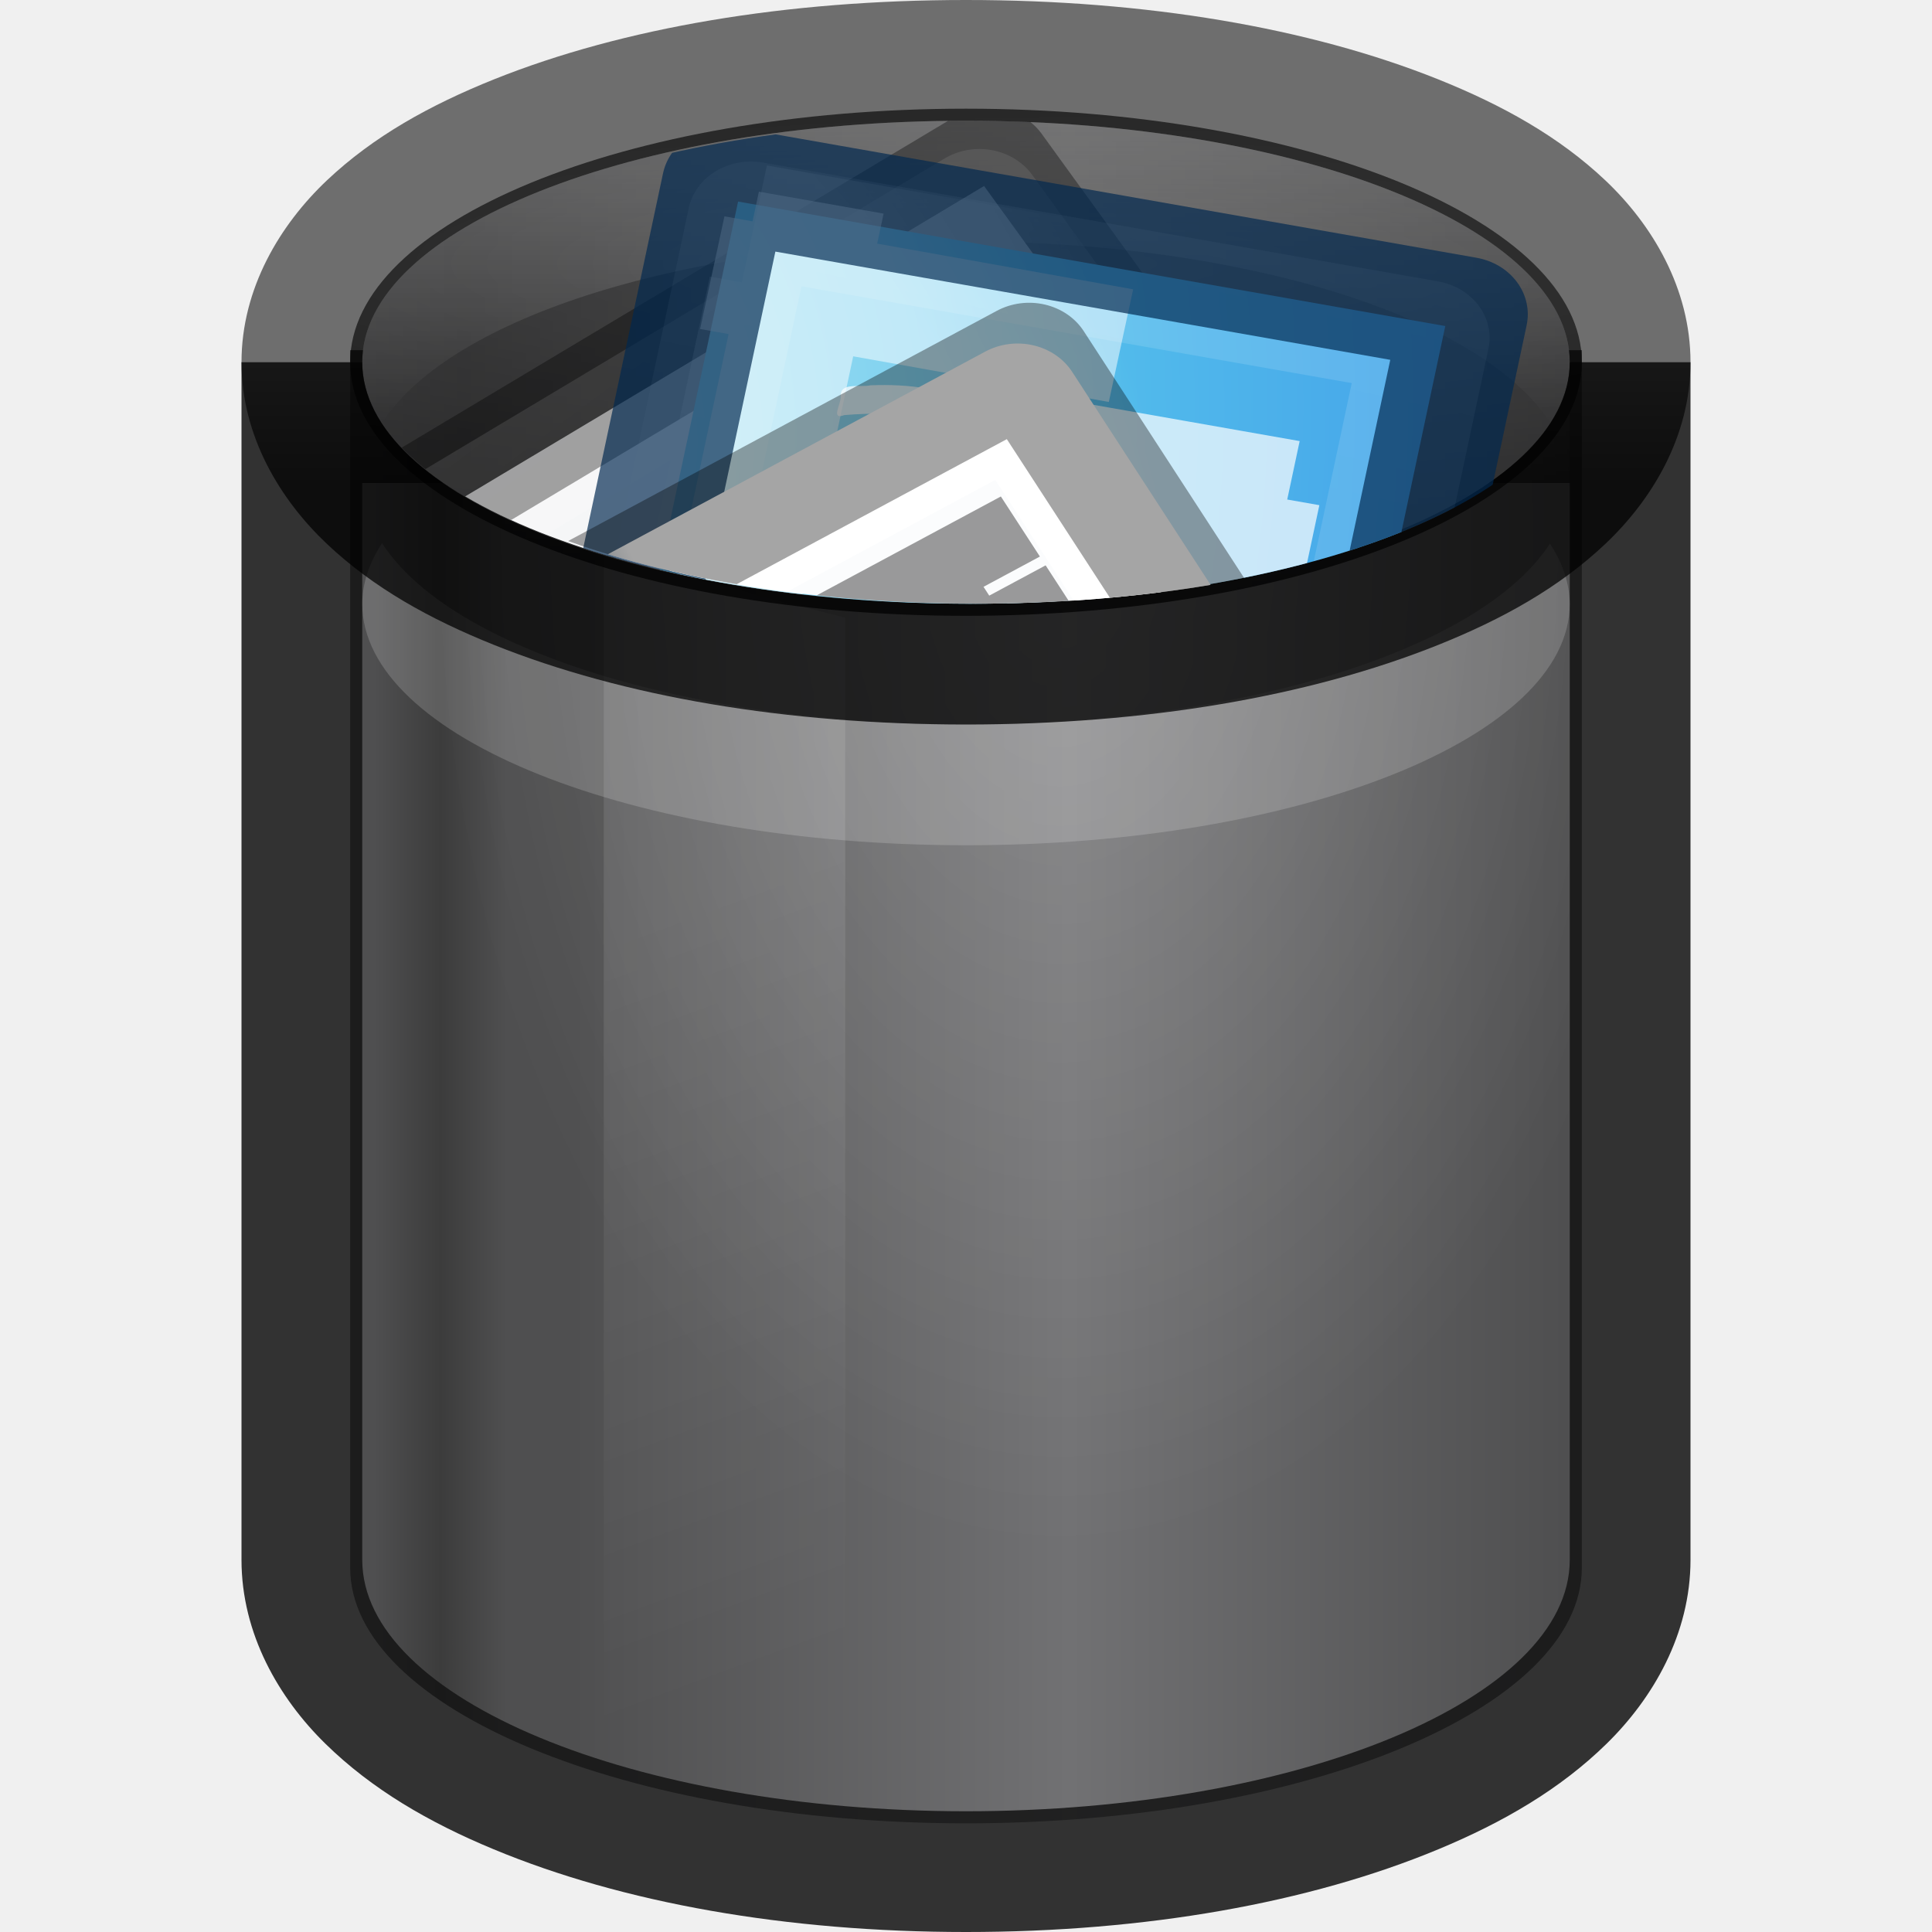
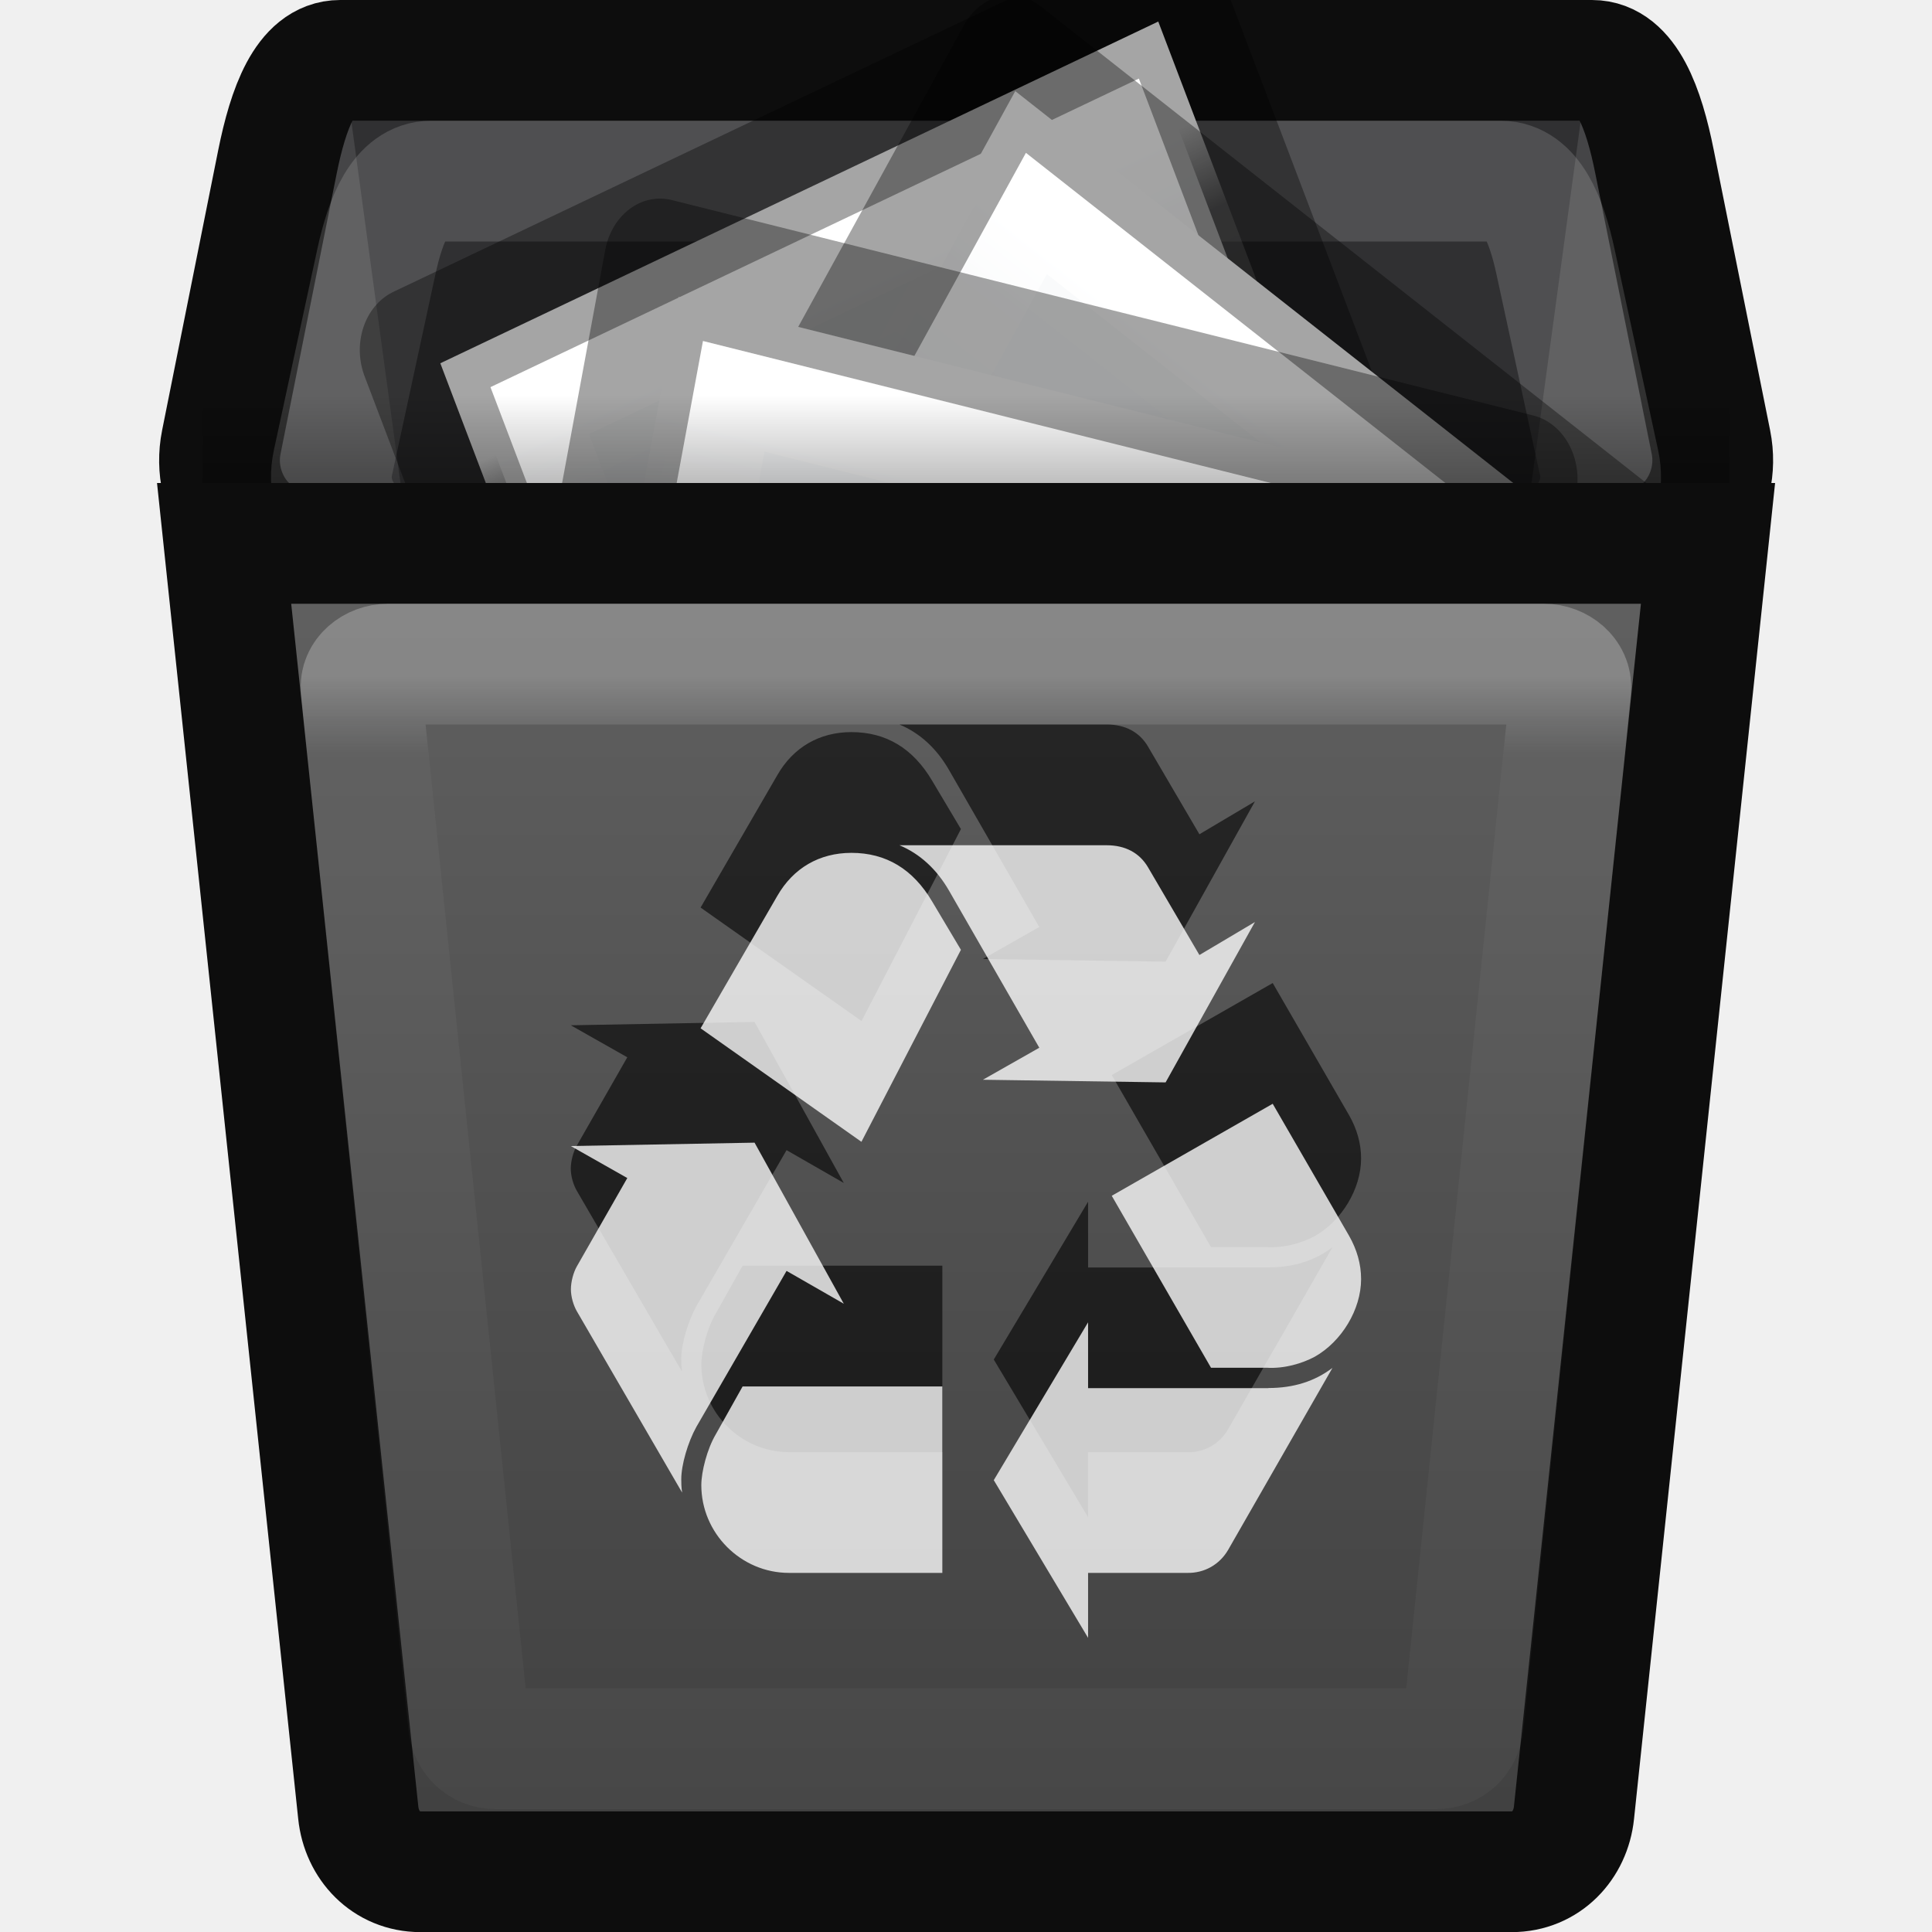
<svg xmlns="http://www.w3.org/2000/svg" xmlns:ns1="http://www.openswatchbook.org/uri/2009/osb" xmlns:xlink="http://www.w3.org/1999/xlink" version="1.0" width="16" height="16" id="svg3695">
  <defs id="defs3697">
-     <linearGradient id="linearGradient6286">
-       <stop id="stop6288" offset="0" style="stop-color:#ffffff;stop-opacity:1;" />
-       <stop id="stop6290" offset="1" style="stop-color:#ffffff;stop-opacity:0" />
+     <linearGradient id="linearGradient4399">
+       <stop id="stop4401" offset="0" style="stop-color:#626262;stop-opacity:1" />
+       <stop id="stop4403" offset="1" style="stop-color:#3f3f3f;stop-opacity:1" />
    </linearGradient>
-     <linearGradient id="linearGradient6177">
-       <stop style="stop-color:#ffffff;stop-opacity:1;" offset="0" id="stop6179" />
-       <stop style="stop-color:#ffffff;stop-opacity:0;" offset="1" id="stop6181" />
+     <linearGradient id="linearGradient4306">
+       <stop style="stop-color:#000000;stop-opacity:1" offset="0" id="stop4308" />
+       <stop style="stop-color:#000000;stop-opacity:0" offset="1" id="stop4310" />
    </linearGradient>
-     <linearGradient id="linearGradient6131">
-       <stop id="stop6133" offset="0" style="stop-color:#717173;stop-opacity:1" />
-       <stop style="stop-color:#4f4f50;stop-opacity:1" offset="0.789" id="stop6137" />
-       <stop id="stop6139" offset="0.895" style="stop-color:#4f4f50;stop-opacity:1;" />
-       <stop id="stop6135" offset="1" style="stop-color:#3c3c3c;stop-opacity:1" />
-     </linearGradient>
-     <linearGradient id="linearGradient6046">
-       <stop style="stop-color:#000000;stop-opacity:0.6" offset="0" id="stop6048" />
-       <stop style="stop-color:#000000;stop-opacity:0.816" offset="1" id="stop6050" />
-     </linearGradient>
-     <linearGradient id="linearGradient6014">
-       <stop style="stop-color:#8b8b8d;stop-opacity:1;" offset="0" id="stop6016" />
-       <stop style="stop-color:#b7b7b9;stop-opacity:1" offset="1" id="stop6018" />
+     <linearGradient id="linearGradient4867">
+       <stop id="stop4869" offset="0" style="stop-color:#ffffff;stop-opacity:1;" />
+       <stop id="stop4871" offset="1" style="stop-color:#e4e5e7;stop-opacity:0.157" />
    </linearGradient>
    <linearGradient ns1:paint="gradient" id="linearGradient4406">
      <stop offset="0" style="stop-color:#4e4e4e;stop-opacity:1" id="stop4408" />
      <stop offset="1" style="stop-color:#141414;stop-opacity:1" id="stop4410" />
    </linearGradient>
    <linearGradient id="linearGradient3320" ns1:paint="gradient">
      <stop id="stop3323" style="stop-color:#4e4e4e;stop-opacity:1" offset="0" />
      <stop id="stop3325" style="stop-color:#b9bac2;stop-opacity:1" offset="1" />
    </linearGradient>
-     <linearGradient id="linearGradient3254-3-182">
-       <stop id="stop4663" style="stop-color:#ffffff;stop-opacity:1" offset="0" />
-       <stop id="stop4665" style="stop-color:#ffffff;stop-opacity:0" offset="1" />
-     </linearGradient>
-     <linearGradient xlink:href="#linearGradient3254-3-182" id="linearGradient3038" gradientUnits="userSpaceOnUse" gradientTransform="matrix(0.4,0,0,0.4229614,0.3714292,-0.9245013)" x1="12.25" y1="20.231" x2="17.125" y2="34.174" />
-     <linearGradient xlink:href="#linearGradient6131" id="linearGradient5927" x1="135" y1="12" x2="116" y2="12" gradientUnits="userSpaceOnUse" spreadMethod="reflect" gradientTransform="matrix(0.2741935,0,0,0.2646437,-28.16072,5.726375)" />
-     <linearGradient xlink:href="#linearGradient6014" id="linearGradient6020" x1="116" y1="-9" x2="135" y2="-9" gradientUnits="userSpaceOnUse" spreadMethod="reflect" gradientTransform="matrix(0.2631579,0,0,0.2352941,-26.68045,5.784314)" />
-     <radialGradient xlink:href="#linearGradient6046" id="radialGradient6052" cx="144.25" cy="-14.204" fx="144.25" fy="-14.204" r="19" gradientTransform="matrix(-0.8476452,1.2765323e-7,-2.3765576e-8,-0.143034,131.1253,0.1526282)" gradientUnits="userSpaceOnUse" />
-     <radialGradient xlink:href="#linearGradient6286" id="radialGradient6284" cx="39.001" cy="39.765" fx="39.001" fy="39.765" r="18.6" gradientTransform="matrix(-0.2790917,0,0,-0.4478372,19.66553,22.27769)" gradientUnits="userSpaceOnUse" spreadMethod="pad" />
    <linearGradient ns1:paint="solid" id="linearGradient6213">
      <stop id="stop6215" offset="0" style="stop-color:#000000;stop-opacity:1;" />
    </linearGradient>
-     <linearGradient xlink:href="#linearGradient6046" id="linearGradient4315" x1="8" y1="3" x2="8" y2="4" gradientUnits="userSpaceOnUse" />
-     <linearGradient xlink:href="#linearGradient6177" id="linearGradient4374" x1="8" y1="1" x2="8" y2="3.502" gradientUnits="userSpaceOnUse" />
-     <linearGradient id="linearGradient3977">
-       <stop id="stop3979" style="stop-color:#ffffff;stop-opacity:1;" offset="0" />
-       <stop offset="0.049" style="stop-color:#ffffff;stop-opacity:0.235;" id="stop3981" />
-       <stop id="stop3983" style="stop-color:#ffffff;stop-opacity:0" offset="0.951" />
-       <stop id="stop3985" style="stop-color:#000000;stop-opacity:0.043" offset="1" />
+     <linearGradient xlink:href="#linearGradient4399" id="linearGradient4213" x1="32" y1="13" x2="32" y2="59" gradientUnits="userSpaceOnUse" gradientTransform="matrix(0.2959403,0,0,0.2500021,-1.469661,0.8764613)" />
+     <linearGradient xlink:href="#linearGradient4867" id="linearGradient4229" x1="32" y1="15" x2="32" y2="18" gradientUnits="userSpaceOnUse" gradientTransform="matrix(0.256837,0,0,0.2088997,-0.2193071,2.470962)" />
+     <linearGradient y2="9" x2="22" y1="11" x1="22" gradientTransform="matrix(0.3160814,0,0,0.3640997,0.4140454,-0.00509609)" gradientUnits="userSpaceOnUse" id="linearGradient4262-7-1" xlink:href="#linearGradient4306" />
+     <linearGradient id="linearGradient4225">
+       <stop offset="0" style="stop-color:#ffffff;stop-opacity:1;" id="stop4227" />
+       <stop id="stop4229" style="stop-color:#ffffff;stop-opacity:0.235;" offset="0.079" />
+       <stop offset="0.846" style="stop-color:#ffffff;stop-opacity:0" id="stop4231" />
+       <stop offset="1" style="stop-color:#000000;stop-opacity:0.043" id="stop4233" />
    </linearGradient>
-     <linearGradient id="linearGradient3927">
-       <stop style="stop-color:#fbfcfd;stop-opacity:1" offset="0" id="stop3929" />
-       <stop style="stop-color:#ebeced;stop-opacity:1" offset="1" id="stop3931" />
+     <linearGradient id="linearGradient3927-8">
+       <stop style="stop-color:#fbfcfd;stop-opacity:1" offset="0" id="stop3929-2" />
+       <stop style="stop-color:#ebeced;stop-opacity:1" offset="1" id="stop3931-4" />
    </linearGradient>
-     <radialGradient xlink:href="#linearGradient6046" id="radialGradient4603" gradientUnits="userSpaceOnUse" gradientTransform="matrix(-2.568288,-1.690633,0.3033198,-0.4607816,401.676,238.4866)" cx="144.25" cy="-14.204" fx="144.25" fy="-14.204" r="19" />
-     <linearGradient id="linearGradient3827">
-       <stop offset="0" style="stop-color:#ffffff;stop-opacity:1" id="stop3829" />
-       <stop offset="0.823" style="stop-color:#ffffff;stop-opacity:1" id="stop3835" />
-       <stop offset="1" style="stop-color:#ffffff;stop-opacity:0" id="stop3831" />
-     </linearGradient>
-     <linearGradient id="linearGradient2867-449-88-871-390-598-476-591-434-148-57-177-7">
-       <stop offset="0" style="stop-color:#90dbec;stop-opacity:1" id="stop3750-6" />
-       <stop offset="0.262" style="stop-color:#55c1ec;stop-opacity:1" id="stop3752-3" />
-       <stop offset="0.705" style="stop-color:#3689e6;stop-opacity:1" id="stop3754-1" />
-       <stop offset="1" style="stop-color:#2b63a0;stop-opacity:1" id="stop3756-7" />
-     </linearGradient>
-     <linearGradient id="linearGradient3874">
-       <stop id="stop3876" style="stop-color:#ffffff;stop-opacity:1" offset="0" />
-       <stop id="stop3878" style="stop-color:#ffffff;stop-opacity:0.235" offset="0.049" />
-       <stop offset="0.95" style="stop-color:#ffffff;stop-opacity:0" id="stop4275" />
-       <stop id="stop3882" style="stop-color:#000000;stop-opacity:0.059" offset="1" />
-     </linearGradient>
-     <radialGradient xlink:href="#linearGradient6046" id="radialGradient4855" gradientUnits="userSpaceOnUse" gradientTransform="matrix(-3.018758,0.584335,-0.1048367,-0.5416012,446.3464,-92.71942)" cx="144.25" cy="-14.204" fx="144.25" fy="-14.204" r="19" />
-     <radialGradient xlink:href="#linearGradient6046" id="radialGradient4968" gradientUnits="userSpaceOnUse" gradientTransform="matrix(-1.563957,2.647335,-0.4749635,-0.2805927,217.9156,-387.2424)" cx="144.25" cy="-14.204" fx="144.25" fy="-14.204" r="19" />
-     <clipPath clipPathUnits="userSpaceOnUse" id="clipPath4599-4-2">
-       <path style="opacity:0.9;fill:url(#radialGradient4603);fill-opacity:1;stroke:none;stroke-width:1;stroke-linecap:butt;stroke-linejoin:miter;stroke-miterlimit:4;stroke-dasharray:none;stroke-dashoffset:0;stroke-opacity:1" d="M 38.794,15.837 A 18.5,8.099 33.356 0 1 18.889,12.431 18.5,8.099 33.356 0 1 7.889,-4.507 18.5,8.099 33.356 0 1 27.795,-1.1 18.5,8.099 33.356 0 1 38.794,15.837 Z" id="path4601-1-2" />
-     </clipPath>
-     <linearGradient y2="48.546" x2="24" y1="2.523" x1="24" gradientTransform="matrix(1.486891,-0.159371,-0.1542555,1.571956,-38.17142,-22.04825)" gradientUnits="userSpaceOnUse" id="linearGradient4740-3-8" xlink:href="#linearGradient3927" />
-     <linearGradient y2="43.185" x2="24" y1="6.185" x1="24" gradientTransform="matrix(1.342589,-0.1439042,-0.1850196,1.885461,-34.20646,-27.53202)" gradientUnits="userSpaceOnUse" id="linearGradient4742-9-7" xlink:href="#linearGradient3977" />
-     <clipPath clipPathUnits="userSpaceOnUse" id="clipPath4851-7-4">
-       <path style="opacity:0.9;fill:url(#radialGradient4855);fill-opacity:1;stroke:none;stroke-width:1;stroke-linecap:butt;stroke-linejoin:miter;stroke-miterlimit:4;stroke-dasharray:none;stroke-dashoffset:0;stroke-opacity:1" d="M 31.151,1.454 A 8.099,18.5 79.045 0 1 14.527,12.921 8.099,18.5 79.045 0 1 -5.175,8.485 8.099,18.5 79.045 0 1 11.449,-2.982 8.099,18.5 79.045 0 1 31.151,1.454 Z" id="path4853-1-6" />
-     </clipPath>
-     <radialGradient gradientTransform="matrix(0.2492391,6.644752,-4.722436,-0.2204871,37.48968,-88.68631)" gradientUnits="userSpaceOnUse" xlink:href="#linearGradient2867-449-88-871-390-598-476-591-434-148-57-177-7" id="radialGradient3350-4-0-5" fy="8.6" fx="15.951" r="18" cy="8.6" cx="15.951" />
-     <radialGradient gradientTransform="matrix(2.555858,0.1193311,0.1573012,4.193675,-61.09071,-61.33383)" gradientUnits="userSpaceOnUse" xlink:href="#linearGradient3827" id="radialGradient3338-3-0" fy="25.536" fx="21.172" r="16" cy="25.536" cx="21.172" />
-     <clipPath clipPathUnits="userSpaceOnUse" id="clipPath4964-3-5">
-       <path style="opacity:0.9;fill:url(#radialGradient4968);fill-opacity:1;stroke:none;stroke-width:1;stroke-linecap:butt;stroke-linejoin:miter;stroke-miterlimit:4;stroke-dasharray:none;stroke-dashoffset:0;stroke-opacity:1" d="M 13.146,-13.98 A 8.099,18.5 30.573 0 1 10.709,6.068 8.099,18.5 30.573 0 1 -5.674,17.876 8.099,18.5 30.573 0 1 -3.237,-2.171 8.099,18.5 30.573 0 1 13.146,-13.98 Z" id="path4966-4-7" />
-     </clipPath>
-     <linearGradient y2="48.546" x2="24" y1="2.523" x1="24" gradientTransform="matrix(1.639219,0.1519673,0.1470894,1.424518,-20.90939,6.103152)" gradientUnits="userSpaceOnUse" id="linearGradient4982-2" xlink:href="#linearGradient3927" />
-     <linearGradient y2="43.185" x2="24" y1="6.185" x1="24" gradientTransform="matrix(1.480134,0.137219,0.1764243,1.708618,-17.56972,1.824068)" gradientUnits="userSpaceOnUse" id="linearGradient4984-9" xlink:href="#linearGradient3977" />
-     <linearGradient xlink:href="#linearGradient3874" id="linearGradient5005" gradientUnits="userSpaceOnUse" gradientTransform="matrix(1.899369,0.08868015,0.113407,3.023448,-46.49547,-33.55949)" x1="24" y1="5.564" x2="24" y2="43" />
+     <linearGradient y2="47.013" x2="25.132" y1="0.985" x1="25.132" gradientTransform="matrix(0.2857136,0,0,0.304197,1.142873,0.2326048)" gradientUnits="userSpaceOnUse" id="linearGradient4486-1" xlink:href="#linearGradient3927-8" />
+     <linearGradient y2="43.923" x2="24" y1="6.923" x1="24" gradientTransform="matrix(0.2432432,0,0,0.3513513,2.162164,-0.432428)" gradientUnits="userSpaceOnUse" id="linearGradient4488-7" xlink:href="#linearGradient4225" />
+     <linearGradient xlink:href="#linearGradient3927-8" id="linearGradient4593" gradientUnits="userSpaceOnUse" gradientTransform="matrix(0.2857136,0,0,0.304197,1.142873,0.2326048)" x1="25.132" y1="0.985" x2="25.132" y2="47.013" />
+     <linearGradient xlink:href="#linearGradient4225" id="linearGradient4595" gradientUnits="userSpaceOnUse" gradientTransform="matrix(0.2432432,0,0,0.3513513,2.162164,-0.432428)" x1="24" y1="6.923" x2="24" y2="43.923" />
+     <linearGradient xlink:href="#linearGradient3927-8" id="linearGradient4597" gradientUnits="userSpaceOnUse" gradientTransform="matrix(0.2857136,0,0,0.304197,1.142873,0.2326048)" x1="25.132" y1="0.985" x2="25.132" y2="47.013" />
+     <linearGradient xlink:href="#linearGradient4225" id="linearGradient4599" gradientUnits="userSpaceOnUse" gradientTransform="matrix(0.2432432,0,0,0.3513513,2.162164,-0.432428)" x1="24" y1="6.923" x2="24" y2="43.923" />
  </defs>
-   <path style="opacity:1;fill:url(#linearGradient5927);fill-opacity:1;stroke:none;stroke-width:1;stroke-linecap:butt;stroke-linejoin:miter;stroke-miterlimit:4;stroke-dasharray:none;stroke-dashoffset:0;stroke-opacity:1" d="m 2.9,2.9 0,10.083 C 2.9,14.152 5.198,15.1 8,15.1 10.802,15.1 13.1,14.152 13.1,12.983 L 13.1,2.9 Z" id="rect4344" />
-   <path style="color:#000000;font-style:normal;font-variant:normal;font-weight:normal;font-stretch:normal;font-size:medium;line-height:normal;font-family:sans-serif;text-indent:0;text-align:start;text-decoration:none;text-decoration-line:none;text-decoration-style:solid;text-decoration-color:#000000;letter-spacing:normal;word-spacing:normal;text-transform:none;direction:ltr;block-progression:tb;writing-mode:lr-tb;baseline-shift:baseline;text-anchor:start;white-space:normal;clip-rule:nonzero;display:inline;overflow:visible;visibility:visible;opacity:1;isolation:auto;mix-blend-mode:normal;color-interpolation:sRGB;color-interpolation-filters:linearRGB;solid-color:#000000;solid-opacity:1;fill:#141414;fill-opacity:0.863;fill-rule:nonzero;stroke:none;stroke-width:2;stroke-linecap:butt;stroke-linejoin:miter;stroke-miterlimit:4;stroke-dasharray:none;stroke-dashoffset:0;stroke-opacity:1;color-rendering:auto;image-rendering:auto;shape-rendering:auto;text-rendering:auto;enable-background:accumulate" d="m 2,3 0,1 0,8.918 c 0,0.614 0.311,1.147 0.695,1.523 0.384,0.376 0.854,0.65 1.391,0.873 C 5.158,15.76 6.514,16 8,16 c 1.486,0 2.842,-0.24 3.914,-0.686 0.536,-0.223 1.007,-0.497 1.391,-0.873 C 13.689,14.065 14,13.532 14,12.918 L 14,3 Z m 1,1 10,0 0,8.918 C 13,14.068 10.747,15 8,15 5.253,15 3,14.068 3,12.918 Z" id="rect4344-1" />
-   <path style="opacity:0.2;fill:url(#radialGradient6284);fill-opacity:1;stroke:none;stroke-width:1;stroke-linecap:butt;stroke-linejoin:miter;stroke-miterlimit:4;stroke-dasharray:none;stroke-dashoffset:0;stroke-opacity:1" d="m 2.836,3 0,9.918 C 2.836,14.068 5.127,15 7.918,15 10.71,15 13,14.068 13,12.918 L 13,3 Z" id="rect4344-7" />
-   <path style="opacity:1;fill:url(#linearGradient6020);fill-opacity:1;stroke:none;stroke-width:1;stroke-linecap:butt;stroke-linejoin:miter;stroke-miterlimit:4;stroke-dasharray:none;stroke-dashoffset:0;stroke-opacity:1" d="M 13,3 A 5,2 0 0 1 8,5 5,2 0 0 1 3,3 5,2 0 0 1 8,1 5,2 0 0 1 13,3 Z" id="path4342" />
-   <path style="display:inline;overflow:visible;visibility:visible;opacity:0.1;fill:url(#linearGradient3038);fill-opacity:1;fill-rule:nonzero;stroke:none;stroke-width:1;marker:none" id="rect3244" d="M 5,4.601 7,5.116 7,15.399 5,15.055 5,4.601 Z" />
-   <path style="opacity:0.9;fill:url(#radialGradient6052);fill-opacity:1;stroke:none;stroke-width:1;stroke-linecap:butt;stroke-linejoin:miter;stroke-miterlimit:4;stroke-dasharray:none;stroke-dashoffset:0;stroke-opacity:1" d="M 13.1,3 A 5.1,2.1 0 0 1 8,5.1 5.1,2.1 0 0 1 2.9,3 5.1,2.1 0 0 1 8,0.9 5.1,2.1 0 0 1 13.1,3 Z" id="path4342-99" />
-   <path style="opacity:0.2;fill:#ffffff;fill-opacity:0.863;stroke:none;stroke-width:1;stroke-linecap:butt;stroke-linejoin:miter;stroke-miterlimit:4;stroke-dasharray:none;stroke-dashoffset:0;stroke-opacity:1" d="m 8,7 a 5,2 0 0 1 -5,-2 A 5,2 0 0 1 3.164,4.498 5,2 0 0 0 8,6 5,2 0 0 0 12.836,4.502 5,2 0 0 1 13,5 5,2 0 0 1 8,7 Z" id="path4342-99-9-2" />
-   <path style="color:#000000;font-style:normal;font-variant:normal;font-weight:normal;font-stretch:normal;font-size:medium;line-height:normal;font-family:sans-serif;text-indent:0;text-align:start;text-decoration:none;text-decoration-line:none;text-decoration-style:solid;text-decoration-color:#000000;letter-spacing:normal;word-spacing:normal;text-transform:none;direction:ltr;block-progression:tb;writing-mode:lr-tb;baseline-shift:baseline;text-anchor:start;white-space:normal;clip-rule:nonzero;display:inline;overflow:visible;visibility:visible;opacity:0.9;isolation:auto;mix-blend-mode:normal;color-interpolation:sRGB;color-interpolation-filters:linearRGB;solid-color:#000000;solid-opacity:1;fill:url(#linearGradient4315);fill-opacity:1;fill-rule:nonzero;stroke:none;stroke-width:2;stroke-linecap:butt;stroke-linejoin:miter;stroke-miterlimit:4;stroke-dasharray:none;stroke-dashoffset:0;stroke-opacity:1;color-rendering:auto;image-rendering:auto;shape-rendering:auto;text-rendering:auto;enable-background:accumulate" d="m 8,0 c -1.489,0 -2.839,0.229 -3.906,0.656 C 3.56,0.87 3.092,1.13 2.707,1.494 2.322,1.858 2,2.386 2,3 c 0,0.614 0.322,1.14 0.707,1.504 0.385,0.364 0.853,0.624 1.387,0.838 C 5.161,5.769 6.511,6 8,6 9.489,6 10.841,5.769 11.908,5.342 12.442,5.128 12.91,4.868 13.295,4.504 13.68,4.14 14,3.614 14,3 14,2.386 13.68,1.858 13.295,1.494 12.91,1.13 12.442,0.87 11.908,0.656 10.841,0.229 9.489,1e-7 8,0 Z m 0,1 A 5,2 0 0 1 13,3 5,2 0 0 1 8,5 a 5,2 0 0 1 -5,-2 5,2 0 0 1 5,-2 z" id="path4342-99-6" />
-   <path style="opacity:0.25;fill:url(#linearGradient4374);fill-opacity:1.0;stroke:none;stroke-width:1;stroke-linecap:butt;stroke-linejoin:miter;stroke-miterlimit:4;stroke-dasharray:none;stroke-dashoffset:0;stroke-opacity:1" d="m 8,1 a 5,2 0 0 0 -5,2 5,2 0 0 0 0.164,0.502 A 5,2 0 0 1 8,2 5,2 0 0 1 12.836,3.498 5,2 0 0 0 13,3 5,2 0 0 0 8,1 Z" id="path4342-99-9" />
-   <g id="g4986-6" transform="matrix(0.2711591,0,0,0.2464606,1.688709,7.159022)">
-     <g clip-path="url(#clipPath4599-4-2)" transform="matrix(0.8352721,-0.5498368,0.5498368,0.8352721,0.7239669,-8.788582)" id="layer1-7-1">
-       <path style="display:inline;fill:url(#linearGradient4740-3-8);fill-opacity:1;stroke:none;stroke-width:1;stroke-linecap:butt;stroke-linejoin:round;stroke-miterlimit:4;stroke-dasharray:none;stroke-dashoffset:0;stroke-opacity:1" id="path4160-3-8-4" d="m 5,1 c 5.041,0 22,0.002 22,0.002 L 27,29 C 27,29 12.333,29 5,29 5,19.667 5,10.333 5,1 Z" />
-       <path style="fill:none;stroke:url(#linearGradient4742-9-7);stroke-width:3.868;stroke-linecap:round;stroke-linejoin:round;stroke-miterlimit:4;stroke-dasharray:none;stroke-dashoffset:0;stroke-opacity:1" d="m 26.5,28.5 -21,0 0,-27 21,0 z" id="rect6741-1-42-9" />
-       <path style="display:inline;fill:none;fill-opacity:1;stroke:#000000;stroke-width:3.868;stroke-linecap:butt;stroke-linejoin:round;stroke-miterlimit:4;stroke-dasharray:none;stroke-dashoffset:0;stroke-opacity:0.353" id="path4160-3-4-5-1" d="m 4.5,0.5 c 5.27,0 23,0.002 23,0.002 l 2.8e-5,28.998 c 0,0 -15.333,0 -23,0 0,-9.667 0,-19.333 0,-29 z" />
+   <path style="opacity:1;fill:#454547;fill-opacity:1;stroke:#0d0d0d;stroke-width:1;stroke-linecap:butt;stroke-linejoin:miter;stroke-miterlimit:4;stroke-dasharray:none;stroke-dashoffset:0;stroke-opacity:1" d="m 2.817,0.5 10.367,0 c 0.287,0 0.43,0.398 0.518,0.839 l 0.467,2.322 c 0.089,0.441 -0.231,0.839 -0.518,0.839 l -11.3,0 c -0.287,0 -0.607,-0.398 -0.518,-0.839 L 2.298,1.339 C 2.387,0.898 2.53,0.5 2.817,0.5 Z" id="rect4290" />
+   <path style="opacity:0.3;fill:#000000;fill-opacity:1;stroke:none;stroke-width:1;stroke-linecap:butt;stroke-linejoin:miter;stroke-miterlimit:4;stroke-dasharray:none;stroke-dashoffset:0;stroke-opacity:1" d="M 13.091,1 11.487,12.807 c -0.04,0.294 -0.227,0.537 -0.509,0.537 l -5.956,0 c -0.282,0 -0.469,-0.242 -0.509,-0.537 L 2.909,1 Z" id="rect4203-7" />
+   <path style="opacity:0.15;fill:none;fill-opacity:1;stroke:#ffffff;stroke-width:1;stroke-linecap:butt;stroke-linejoin:miter;stroke-miterlimit:4;stroke-dasharray:none;stroke-dashoffset:0;stroke-opacity:1" d="m 3.571,1.5 8.857,0 c 0.251,0 0.378,0.315 0.454,0.667 l 0.361,1.666 c 0.076,0.351 -0.202,0.667 -0.454,0.667 l -9.578,0 c -0.251,0 -0.53,-0.315 -0.454,-0.667 L 3.117,2.167 C 3.193,1.816 3.32,1.5 3.571,1.5 Z" id="rect4290-4" />
+   <g id="g4601" transform="matrix(0.6634721,0,0,0.7709949,3.342456,8.737094)">
+     <g transform="matrix(0.8527279,-0.3492796,0.376668,0.8528693,-2.163585,-7.107133)" id="layer1-6-3-1">
+       <path style="display:inline;fill:url(#linearGradient4593);fill-opacity:1;stroke:none;stroke-width:1;stroke-linecap:butt;stroke-linejoin:round;stroke-miterlimit:4;stroke-dasharray:none;stroke-dashoffset:0;stroke-opacity:1" id="path4160-6-0-0" d="m 3,1 c 2.292,0 10,8.904e-4 10,8.904e-4 L 13,15 C 13,15 6.333,15 3,15 3,10.333 3,5.667 3,1 Z" />
+       <path style="fill:none;stroke:url(#linearGradient4595);stroke-width:1.509;stroke-linecap:round;stroke-linejoin:miter;stroke-miterlimit:4;stroke-dasharray:none;stroke-dashoffset:0;stroke-opacity:1" d="m 12.5,14.5 -9,0 0,-13 L 12.5,1.5 Z" id="rect6741-1-5-7-9" />
+       <path style="display:inline;fill:none;fill-opacity:1;stroke:#000000;stroke-width:1.509;stroke-linecap:butt;stroke-linejoin:round;stroke-miterlimit:4;stroke-dasharray:none;stroke-dashoffset:0;stroke-opacity:0.353" id="path4160-9-22-4-8" d="m 2.5,0.5 c 2.521,0 11,9.54e-4 11,9.54e-4 l 1.3e-5,14.999 c 0,0 -7.333,0 -11,0 0,-5 0,-10 0,-15 z" />
    </g>
-     <g clip-path="url(#clipPath4851-7-4)" transform="matrix(0.9817763,0.1900404,-0.1900404,0.9817763,11.59584,-24.20647)" id="g4810-2-3">
-       <g id="g4217-4-3" />
-       <g id="layer1-5-8-9" transform="matrix(0.6628564,0,0,0.659152,0.2722422,0.1690105)">
-         <path d="m 7.132,1.261 c 7.605,0 33.19,0.003 33.19,0.003 l 4e-5,42.476 c 0,0 -22.126,0 -33.19,0 0,-14.16 0,-28.319 0,-42.479 z" id="path4160-38-5" style="color:#000000;display:inline;overflow:visible;visibility:visible;fill:url(#radialGradient3350-4-0-5);fill-opacity:1;fill-rule:nonzero;stroke:none;stroke-width:1.513;stroke-linecap:butt;stroke-linejoin:round;stroke-miterlimit:4;stroke-dasharray:none;stroke-dashoffset:0;stroke-opacity:1;marker:none;enable-background:accumulate" />
-         <path d="m 39.566,42.983 -31.677,0 0,-40.966 31.677,0 z" id="rect6741-1-4-7-7" style="opacity:0.6;fill:none;stroke:url(#linearGradient5005);stroke-width:5.852;stroke-linecap:round;stroke-linejoin:round;stroke-miterlimit:4;stroke-dasharray:none;stroke-dashoffset:0;stroke-opacity:1" />
-         <path d="m 33.425,8.088 -24.03,0 M 10.904,2.02 10.867,42.981 m 22.643,2.73e-4 0.037,-37.452 M 15.434,2.02 15.397,42.981 m 4.559,-40.962 0,40.961 M 24.49,2.02 24.453,42.981 M 29.019,2.02 28.982,42.981 m 10.42,-30.342 -30.007,0 m 30.007,4.551 -30.007,0 m 30.007,4.551 -30.007,0 m 30.007,4.551 -30.007,0 m 30.007,4.551 -30.007,0 m 30.007,4.551 -30.007,0 m 30.007,4.551 -30.007,0" id="path3318-4-2" style="opacity:0.2;fill:none;stroke:url(#radialGradient3338-3-0);stroke-width:5.636;stroke-linecap:square;stroke-linejoin:round;stroke-miterlimit:4;stroke-dasharray:none;stroke-opacity:1" />
-         <path d="m 21.085,39.947 16.434,4.82e-4" id="path3962-8-1" style="opacity:0.5;fill:none;stroke:#ffffff;stroke-width:5.852;stroke-linecap:square;stroke-linejoin:round;stroke-miterlimit:4;stroke-dasharray:none;stroke-opacity:1" />
-         <path d="m 36.551,42.981 0,-15.171" id="path3960-0-1" style="opacity:0.5;fill:none;stroke:#ffffff;stroke-width:5.852;stroke-linecap:square;stroke-linejoin:round;stroke-miterlimit:4;stroke-dasharray:none;stroke-opacity:1" />
-         <path d="m 22.915,5.092 -13.339,-0.037 m 1.328,-1.546 0,20.099" id="path3554-0-0" style="opacity:0.5;fill:none;stroke:#ffffff;stroke-width:5.852;stroke-linecap:square;stroke-linejoin:round;stroke-miterlimit:4;stroke-dasharray:none;stroke-opacity:1" />
-         <path d="m 15.377,14.718 c -1.033,0.688 -0.911,2.496 0.216,3.031 2.568,0.934 4.233,-0.392 4.84,-2.85 0.017,-0.362 0.153,-0.895 -0.385,-0.729 -1.612,-0.078 -3.147,0.033 -4.67,0.548 z m 6.907,-1.226 c 1e-6,1.901 1e-6,3.802 1e-6,5.702 -0.612,0 -1.225,0 -1.837,0 -0.036,-0.421 0.073,-1.317 -0.056,-1.434 -0.719,1.049 -1.974,1.618 -3.223,1.672 -3.349,0.162 -4.816,-1.865 -3.838,-4.939 1.878,-1.949 4.567,-1.609 7.068,-1.61 -0.108,-3.252 -4.218,-2.513 -6.407,-1.869 -0.58,0.389 -0.247,-0.56 -0.334,-0.894 -0.201,-0.733 0.78,-0.617 1.243,-0.831 1.686,-0.407 3.53,-0.525 5.171,0.127 1.718,0.842 2.078,2.352 2.212,4.076 z" id="text34519-5-6" style="font-style:normal;font-weight:normal;font-size:18.421px;font-family:'Bitstream Vera Sans';opacity:0.7;fill:#ffffff;fill-opacity:1;stroke:none" />
-         <path d="m 13,25.534 3.39,0 0,1.491 -3.39,0 z m 4.569,0 1.776,0 0,1.491 -1.776,0 z m 3.114,0 3.117,0 0,1.491 -3.117,0 z m 4.53,0 1.527,0 0,1.491 -1.527,0 z m 2.891,0 3.239,0 0,1.491 -3.239,0 z M 13,22.5 l 3.324,0 0,1.562 -3.324,0 z m 4.236,0 3.606,0 0,1.562 -3.606,0 z m 4.969,0 1.53,0 0,1.562 -1.53,0 z m 2.29,0 2.602,0 0,1.562 -2.602,0 z m 3.815,0 2.409,0 0,1.562 -2.409,0 z m 3.93,0 1.905,0 0,1.562 -1.905,0 z M 13,30.086 l 4.872,0 0,1.517 -4.872,0 z m 6.102,0 3.123,0 0,1.517 -3.123,0 z m 9.142,0 0.893,0 0,1.517 -0.893,0 z m 1.519,0 3.13,0 0,1.517 -3.13,0 z m -6.093,0 3.192,0 0,1.517 -3.192,0 z M 13,33.12 l 3.869,0 0,1.517 -3.869,0 z m 4.791,0 0.766,0 0,1.517 -0.766,0 z m 1.69,0 2.781,0 0,1.517 -2.781,0 z m 3.809,0 2.652,0 0,1.517 -2.652,0 z m 2.971,0 2.747,0 0,1.517 -2.747,0 z m 3.959,0 4.015,0 0,1.517 -4.015,0 z M 13,36.154 l 3.344,0 0,1.517 -3.344,0 z m 9.196,0 2.085,0 0,1.517 -2.085,0 z m 6.142,0 3.02,0 0,1.517 -3.02,0 z m -2.936,0 2.284,0 0,1.517 -2.284,0 z m -7.803,0 3.42,0 0,1.517 -3.42,0 z" id="path3406-7-4" style="display:inline;opacity:0.7;fill:#ffffff;fill-opacity:1;stroke:none" />
-         <path d="m 31.874,17.19 1.659,0 m -7.543,0 3.017,0 m 1.509,-3.034 3.017,0 m -7.543,0 1.509,0 m 1.961,-3.034 2.565,0 m -6.034,0 0.754,0" id="path3342-9-9" style="opacity:0.7;fill:none;stroke:#ffffff;stroke-width:5.636;stroke-linecap:square;stroke-linejoin:round;stroke-miterlimit:4;stroke-dasharray:none;stroke-opacity:1" />
-       </g>
-       <path d="m 4.503,0.5 c 5.27,0 22.997,0.002 22.997,0.002 l 2.8e-5,29.001 c 0,0 -15.332,0 -22.997,0 0,-9.668 0,-19.335 0,-29.003 z" id="path4160-7-5-6" style="color:#000000;display:inline;overflow:visible;visibility:visible;fill:none;fill-opacity:1;fill-rule:nonzero;stroke:#00284f;stroke-width:3.868;stroke-linecap:butt;stroke-linejoin:round;stroke-miterlimit:4;stroke-dasharray:none;stroke-dashoffset:0;stroke-opacity:0.682;marker:none;enable-background:accumulate" />
+     <g transform="matrix(0.7629944,0.5167017,-0.5016549,0.7858798,5.914089,-12.35807)" id="layer1-6-8">
+       <path style="display:inline;fill:url(#linearGradient4486-1);fill-opacity:1;stroke:none;stroke-width:1;stroke-linecap:butt;stroke-linejoin:round;stroke-miterlimit:4;stroke-dasharray:none;stroke-dashoffset:0;stroke-opacity:1" id="path4160-6-4" d="m 3,1 c 2.292,0 10,8.904e-4 10,8.904e-4 L 13,15 C 13,15 6.333,15 3,15 3,10.333 3,5.667 3,1 Z" />
+       <path style="fill:none;stroke:url(#linearGradient4488-7);stroke-width:1.509;stroke-linecap:round;stroke-linejoin:miter;stroke-miterlimit:4;stroke-dasharray:none;stroke-dashoffset:0;stroke-opacity:1" d="m 12.5,14.5 -9,0 0,-13 L 12.5,1.5 Z" id="rect6741-1-5-1" />
+       <path style="display:inline;fill:none;fill-opacity:1;stroke:#000000;stroke-width:1.509;stroke-linecap:butt;stroke-linejoin:round;stroke-miterlimit:4;stroke-dasharray:none;stroke-dashoffset:0;stroke-opacity:0.353" id="path4160-9-22-8" d="m 2.5,0.5 c 2.521,0 11,9.54e-4 11,9.54e-4 l 1.3e-5,14.999 c 0,0 -7.333,0 -11,0 0,-5 0,-10 0,-15 z" />
    </g>
-     <g clip-path="url(#clipPath4964-3-5)" transform="matrix(0.5086386,0.8609801,-0.8609801,0.5086386,23.3453,-21.0688)" id="layer1-4-5-3">
-       <g id="layer1-8-7-6" transform="translate(1.33e-5,0)">
-         <path d="m 5,1 c 5.041,0 22,0.002 22,0.002 L 27,29 C 27,29 12.333,29 5,29 5,19.667 5,10.333 5,1 Z" id="path4160-3-0-1-3" style="display:inline;fill:url(#linearGradient4982-2);fill-opacity:1;stroke:none;stroke-width:1;stroke-linecap:butt;stroke-linejoin:round;stroke-miterlimit:4;stroke-dasharray:none;stroke-dashoffset:0;stroke-opacity:1" />
-         <path id="rect6741-1-0-4-4" d="m 26.5,28.5 -21,0 0,-27 21,0 z" style="fill:none;stroke:url(#linearGradient4984-9);stroke-width:3.868;stroke-linecap:round;stroke-linejoin:round;stroke-miterlimit:4;stroke-dasharray:none;stroke-dashoffset:0;stroke-opacity:1" />
-         <path d="m 4.5,0.5 c 5.27,0 23,0.002 23,0.002 l 2.8e-5,28.998 c 0,0 -15.333,0 -23,0 0,-9.667 0,-19.333 0,-29 z" id="path4160-3-4-1-2-1" style="display:inline;fill:none;fill-opacity:1;stroke:#000000;stroke-width:3.868;stroke-linecap:butt;stroke-linejoin:round;stroke-miterlimit:4;stroke-dasharray:none;stroke-dashoffset:0;stroke-opacity:0.353" />
-       </g>
-       <path style="fill:none;stroke:#000000;stroke-width:3.868px;stroke-linecap:butt;stroke-linejoin:miter;stroke-opacity:0.392" id="path2609-5-5" d="m 8,5.505 2.344,0 -2.344,0 z m 2.688,0 2.188,0 -2.188,0 z m 2.531,0 1.938,0 -1.938,0 z m 2.25,0 0.844,0 -0.844,0 z m 1.188,0 1.875,0 -1.875,0 z m 2.25,0 4.938,0 -4.938,0 z m -10.906,2 3.656,0 -3.656,0 z m 4.062,0 1.75,0 -1.75,0 z m 2.062,0 0.875,0 -0.875,0 z m 1.219,0 1.594,0 -1.594,0 z m 1.938,0 1.625,0 -1.625,0 z m 1.938,0 2.594,0 -2.594,0 z M 8,9.5 l 4.281,0 -4.281,0 z m 4.625,0 4.625,0 -4.625,0 z m 4.938,0 1.844,0 -1.844,0 z m 2.156,0 0,0 z M 8,11.5 9.594,11.5 8,11.5 Z m 2.094,0 5.906,0 -5.906,0 z M 8,14.537 l 3.094,0 -3.094,0 z m 3.406,0 5.062,0 -5.062,0 z m 5.375,0 2.469,0 -2.469,0 z m 2.781,0 2.312,0 -2.312,0 z M 8,16.5 10.344,16.5 8,16.5 Z m 2.688,0 2.156,0 -2.156,0 z m 2.531,0 1.938,0 -1.938,0 z m 2.25,0 0.844,0 -0.844,0 z m 1.188,0 1.875,0 -1.875,0 z m 2.25,0 4.906,0 -4.906,0 z M 8,18.575 l 4.281,0 -4.281,0 z m 4.625,0 4.625,0 -4.625,0 z m 4.938,0 1.844,0 -1.844,0 z M 8,21.5 11.094,21.5 8,21.5 Z m 3.406,0 5.062,0 -5.062,0 z m 5.375,0 2.469,0 -2.469,0 z m 2.781,0 2.312,0 -2.312,0 z M 8,23.5 l 3.875,0 -3.875,0 z m 4.219,0 1.219,0 -1.219,0 z m 1.531,0 2.781,0 -2.781,0 z m 3.094,0 4.094,0 -4.094,0 z M 8,25.5 l 3.875,0 -3.875,0 z m 4.219,0 1.75,0 -1.75,0 z m 2.062,0 2.75,0 -2.75,0 z m 3.062,0 2.969,0 -2.969,0 z m 3.312,0 1.188,0 -1.188,0 z" />
+     <g transform="matrix(0.9776381,0.2102946,-0.2102946,0.9776381,0.8613566,-9.514558)" id="layer1-4">
+       <path style="display:inline;fill:url(#linearGradient4597);fill-opacity:1;stroke:none;stroke-width:1;stroke-linecap:butt;stroke-linejoin:round;stroke-miterlimit:4;stroke-dasharray:none;stroke-dashoffset:0;stroke-opacity:1" id="path4160-8" d="m 3,1 c 2.292,0 10,8.904e-4 10,8.904e-4 L 13,15 C 13,15 6.333,15 3,15 3,10.333 3,5.667 3,1 Z" />
+       <path style="fill:none;stroke:url(#linearGradient4599);stroke-width:1.398;stroke-linecap:round;stroke-linejoin:miter;stroke-miterlimit:4;stroke-dasharray:none;stroke-dashoffset:0;stroke-opacity:1" d="m 12.5,14.5 -9,0 0,-13 L 12.5,1.5 Z" id="rect6741-1-3" />
+       <path style="display:inline;fill:none;fill-opacity:1;stroke:#000000;stroke-width:1.398;stroke-linecap:butt;stroke-linejoin:round;stroke-miterlimit:4;stroke-dasharray:none;stroke-dashoffset:0;stroke-opacity:0.353" id="path4160-9-6" d="m 2.5,0.5 c 2.521,0 11,9.54e-4 11,9.54e-4 l 1.3e-5,14.999 c 0,0 -7.333,0 -11,0 0,-5 0,-10 0,-15 z" />
    </g>
  </g>
+   <path style="opacity:1;fill:url(#linearGradient4213);fill-opacity:1;stroke:#0d0d0d;stroke-width:1;stroke-linecap:butt;stroke-linejoin:miter;stroke-miterlimit:4;stroke-dasharray:none;stroke-dashoffset:0;stroke-opacity:1" d="M 14.145,4.5 13.035,15.012 c -0.028,0.27 -0.23,0.489 -0.516,0.489 l -9.036,0 c -0.286,0 -0.488,-0.219 -0.516,-0.489 L 1.856,4.5 Z" id="rect4203" />
+   <path style="opacity:0.25;fill:none;fill-opacity:1;stroke:url(#linearGradient4229);stroke-width:1;stroke-linecap:butt;stroke-linejoin:miter;stroke-miterlimit:4;stroke-dasharray:none;stroke-dashoffset:0;stroke-opacity:1" d="m 3.214,5.5 9.571,0 c 0.123,0 0.234,0.092 0.223,0.204 l -0.89,8.574 c -0.012,0.113 -0.099,0.204 -0.223,0.204 l -7.791,0 c -0.123,0 -0.211,-0.092 -0.223,-0.204 L 2.991,5.704 c -0.012,-0.113 0.099,-0.204 0.223,-0.204 z" id="rect4205" />
+   <rect ry="0" y="3.272" x="1.678" height="0.728" width="12.643" id="rect3827-5-3-3" style="display:inline;opacity:0.25;fill:url(#linearGradient4262-7-1);fill-opacity:1;stroke:none;stroke-width:0;stroke-linecap:butt;stroke-linejoin:miter;stroke-miterlimit:4;stroke-dasharray:none;stroke-dashoffset:0;stroke-opacity:1" />
+   <path id="path4226-1-8-9" d="m 5.767,10.817 c -0.07,0.126 -0.125,0.314 -0.125,0.433 0,0.028 0,0.063 0.007,0.111 L 4.776,9.86 c -0.028,-0.049 -0.049,-0.119 -0.049,-0.182 0,-0.063 0.021,-0.14 0.049,-0.189 L 5.195,8.756 4.727,8.491 6.249,8.463 6.988,9.797 6.514,9.525 Z M 6.437,6.42 C 6.569,6.189 6.786,6.063 7.051,6.063 c 0.286,0 0.51,0.133 0.67,0.405 L 7.958,6.866 7.135,8.456 5.802,7.516 Z m 0.097,5.606 c -0.398,0 -0.726,-0.328 -0.726,-0.727 0,-0.112 0.049,-0.301 0.119,-0.419 l 0.223,-0.398 1.654,0 0,1.544 -1.27,0 z M 7.86,6.378 C 7.756,6.196 7.616,6.07 7.449,6 l 1.716,0 c 0.154,0 0.272,0.063 0.342,0.182 L 9.933,6.909 10.393,6.636 9.653,7.964 8.14,7.942 8.607,7.677 Z m 2.645,4.118 c 0.209,0 0.384,-0.056 0.53,-0.167 l -0.865,1.509 c -0.07,0.119 -0.195,0.193 -0.342,0.189 l -0.817,0 0,0.538 -0.781,-1.306 0.781,-1.307 0,0.545 1.494,0 z m 0.669,-1.258 c 0.063,0.112 0.098,0.23 0.098,0.356 0,0.252 -0.161,0.517 -0.384,0.643 -0.105,0.056 -0.252,0.1 -0.398,0.091 l -0.461,0 L 9.207,8.903 10.54,8.141 Z" style="opacity:0.6;fill:#000000;fill-opacity:1" />
+   <path id="path4226-1-8" d="m 5.767,11.817 c -0.07,0.126 -0.125,0.314 -0.125,0.433 0,0.028 0,0.063 0.007,0.111 l -0.872,-1.502 c -0.028,-0.049 -0.049,-0.119 -0.049,-0.182 0,-0.063 0.021,-0.14 0.049,-0.189 L 5.195,9.756 4.727,9.491 6.249,9.463 6.988,10.797 6.514,10.525 Z M 6.437,7.42 C 6.569,7.189 6.786,7.063 7.051,7.063 c 0.286,0 0.51,0.133 0.67,0.405 L 7.958,7.866 7.134,9.456 5.802,8.516 Z m 0.097,5.606 c -0.398,0 -0.726,-0.328 -0.726,-0.727 0,-0.112 0.049,-0.301 0.119,-0.419 l 0.223,-0.398 1.654,0 0,1.544 -1.27,0 z M 7.86,7.377 C 7.756,7.196 7.616,7.07 7.449,7 L 9.165,7 C 9.319,7 9.437,7.063 9.507,7.182 L 9.933,7.909 10.393,7.636 9.653,8.964 8.14,8.942 8.607,8.677 Z m 2.645,4.118 c 0.209,0 0.384,-0.056 0.53,-0.167 l -0.865,1.509 c -0.07,0.119 -0.195,0.193 -0.342,0.189 l -0.817,0 0,0.538 -0.781,-1.306 0.781,-1.307 0,0.545 1.494,0 z m 0.669,-1.258 c 0.063,0.112 0.098,0.23 0.098,0.356 0,0.252 -0.161,0.517 -0.384,0.643 -0.105,0.056 -0.252,0.1 -0.398,0.091 l -0.461,0 L 9.207,9.903 10.54,9.141 Z" style="fill:#ffffff;fill-opacity:0.784" />
</svg>
